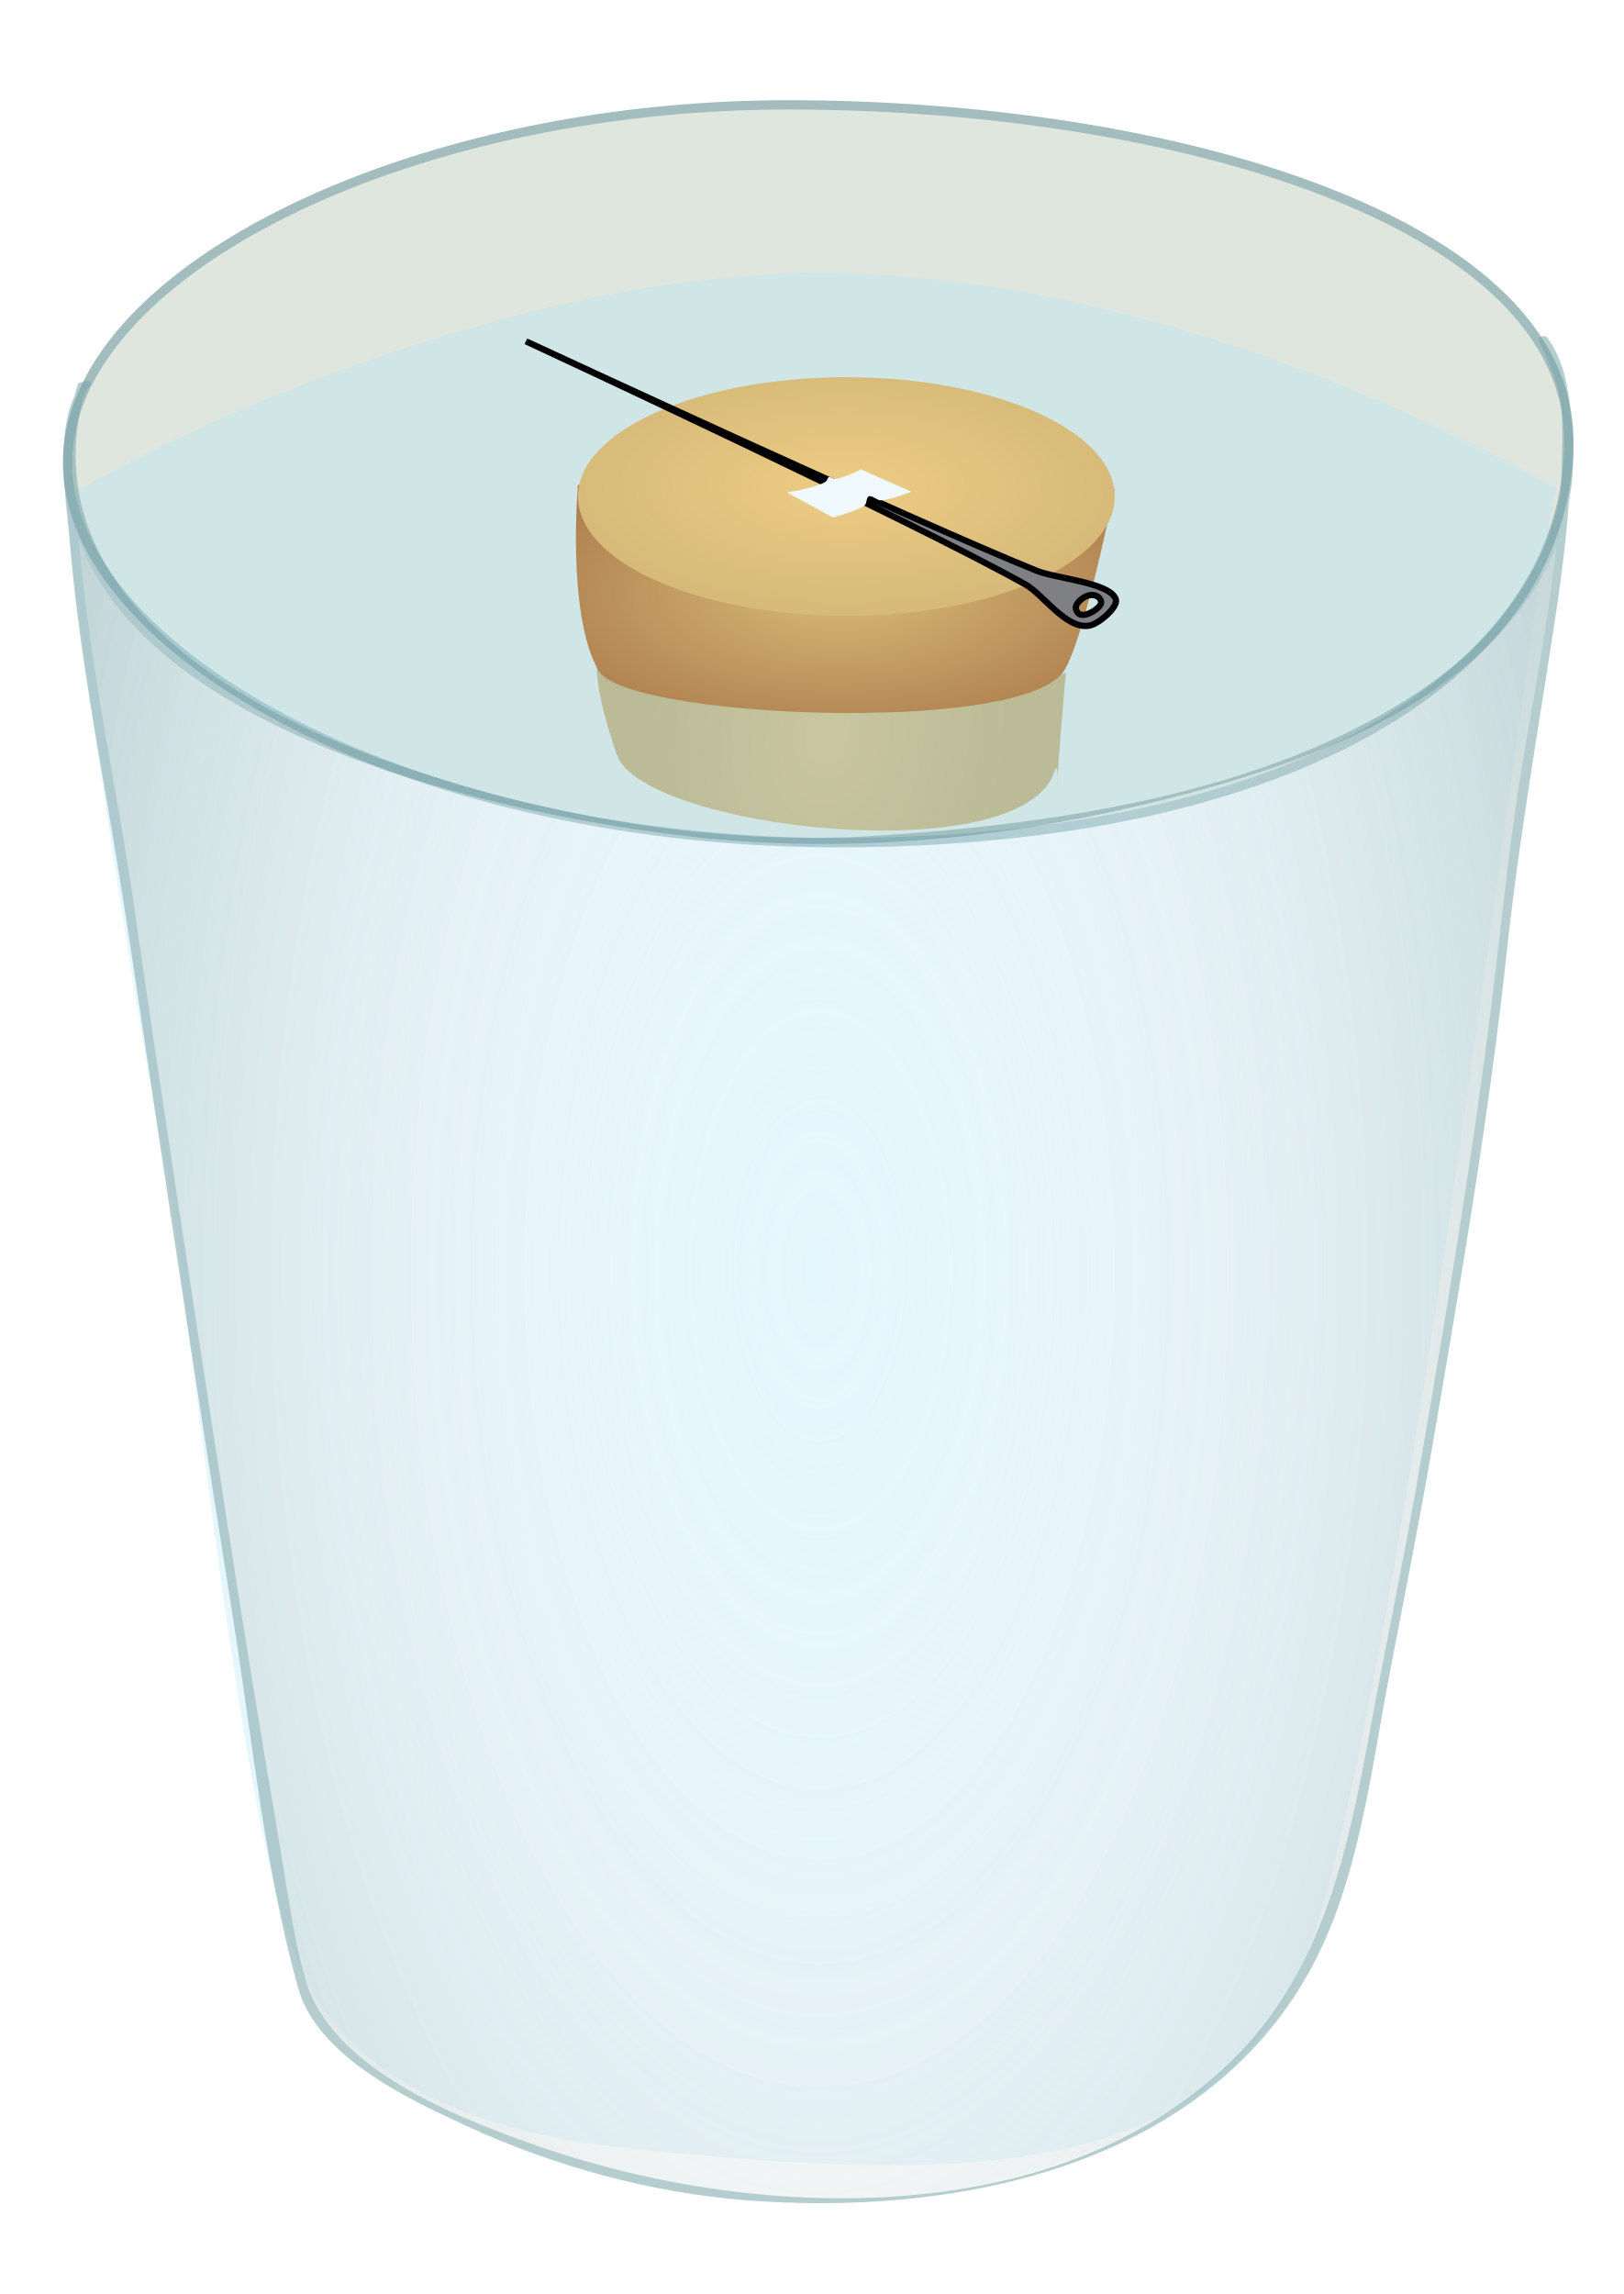
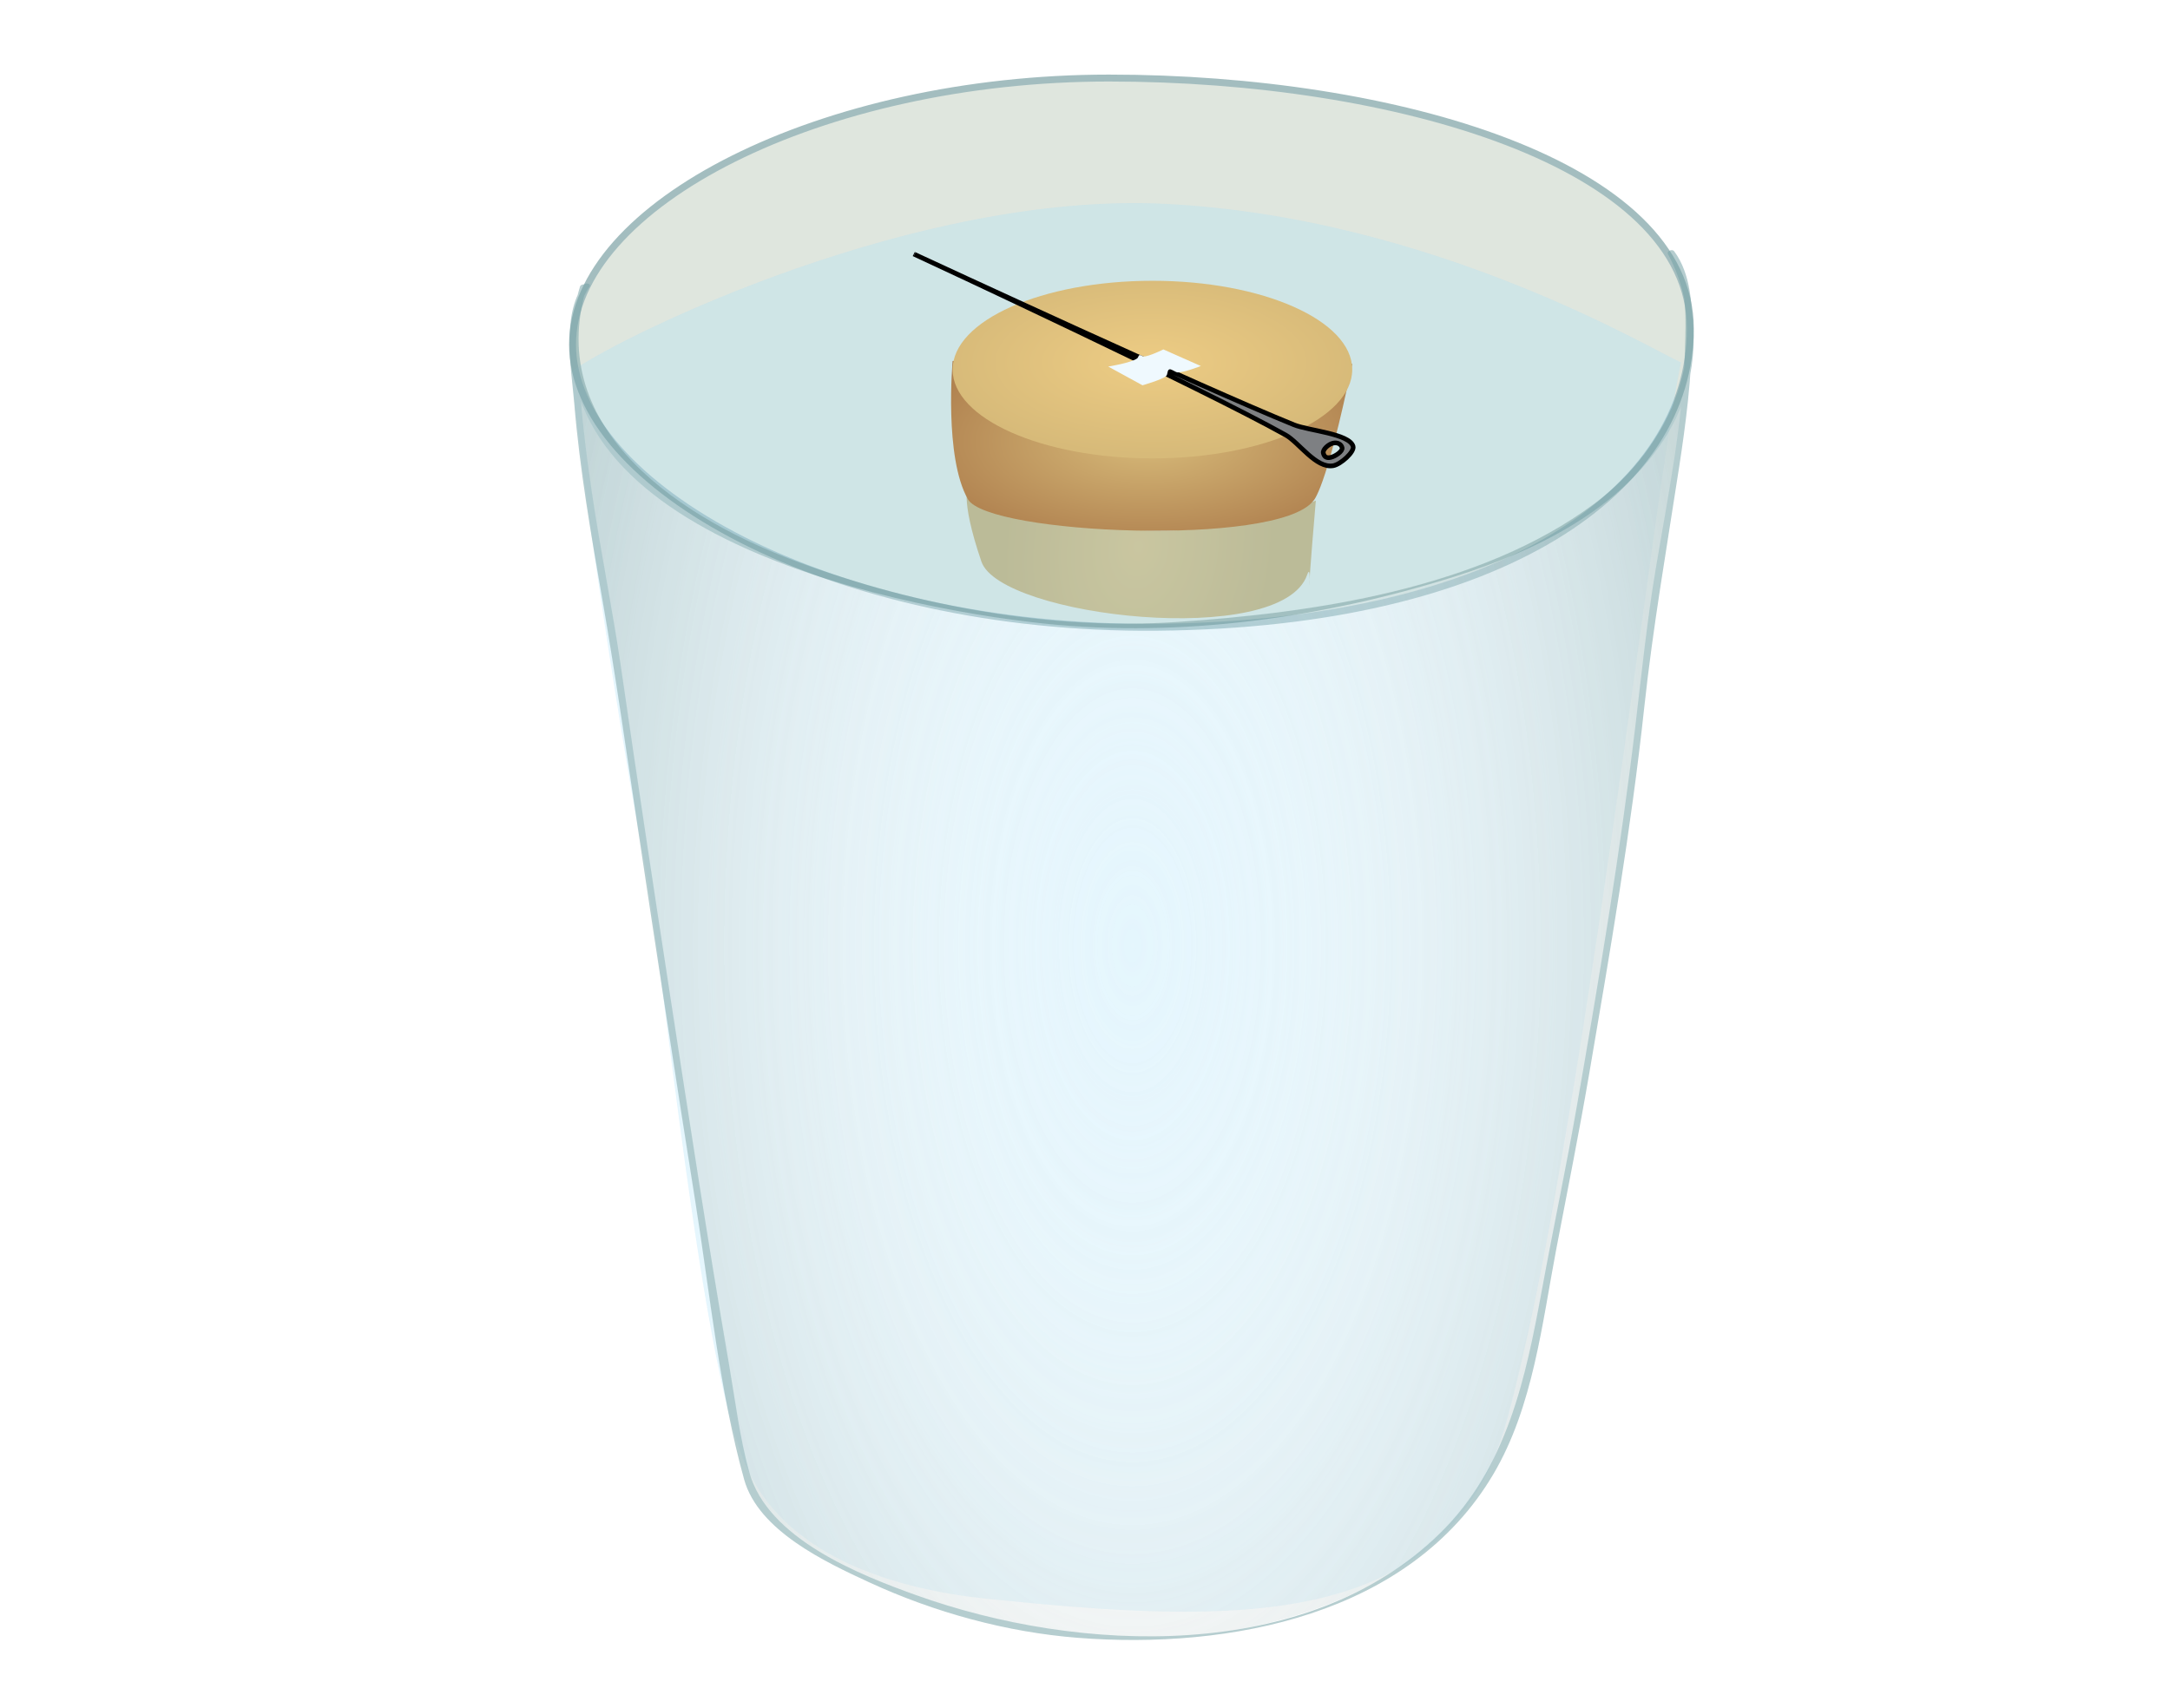
- <svg xmlns="http://www.w3.org/2000/svg" version="1.1" id="Layer_1" x="0px" y="0px" width="174.334px" height="246.333px" viewBox="0 0 174.334 246.333" enable-background="new 0 0 174.334 246.333" xml:space="preserve">
-   <path opacity="0.63" fill="#CCD7CB" stroke="#6E979A" stroke-miterlimit="10" d="M168.482,47.398  c0,23.171-26.872,42.625-76.91,43.088C44.315,90.924,7.25,69.929,7.25,49.715S43.299,11.26,84.623,11.26  C125.948,11.26,168.482,23.769,168.482,47.398z" />
-   <radialGradient id="SVGID_1_" cx="80.287" cy="29.128" r="38.732" gradientTransform="matrix(0.0622 -0.7161 0.5001 0.0178 69.3599 135.7997)" gradientUnits="userSpaceOnUse">
+ <svg xmlns="http://www.w3.org/2000/svg" version="1.1" id="Layer_1" x="0px" y="0px" width="313px" height="246.333px" viewBox="-75.333 0 313 246.333" enable-background="new -75.333 0 313 246.333" xml:space="preserve">
+   <path opacity="0.63" fill="#CCD7CB" stroke="#6E979A" stroke-miterlimit="10" enable-background="new    " d="M168.481,47.398  c0,23.171-26.871,42.625-76.91,43.088C44.315,90.924,7.25,69.929,7.25,49.715c0-20.214,36.049-38.455,77.373-38.455  C125.948,11.26,168.481,23.769,168.481,47.398z" />
+   <radialGradient id="SVGID_1_" cx="-479.42" cy="-303.259" r="38.732" gradientTransform="matrix(0.0622 -0.7161 -0.5001 -0.0178 -32.9194 -269.8862)" gradientUnits="userSpaceOnUse">
    <stop offset="0" style="stop-color:#D7BA79" />
    <stop offset="1" style="stop-color:#C3AA6E" />
  </radialGradient>
  <path fill="url(#SVGID_1_)" d="M113.211,82.922c-3.703,10.716-44.254,6.073-46.983-1.9c-3.266-9.547-1.821-11.188-1.821-11.188  s10.623,6.211,26.017,6.71c12.416,0.403,24.039-4.337,24.039-4.337C112.664,93.099,114.185,80.102,113.211,82.922z" />
  <g opacity="0.67">
    <g opacity="0.46">
-       <path fill="#A8E0F9" d="M7.444,53.347c7.809-5.377,49.537-25.699,85.249-23.938c39.157,1.931,71.245,21.658,74.438,22.856    c-3.707,17.143-14.438,113.667-25.095,152.584c-8.397,30.668-39.247,29.48-74.98,25.791c-13.099-1.355-28.182-5.865-34.284-18.07    c-6.866-12.969-12.542-74.701-15.29-88.955c-4.07-21.109-10.81-67.642-10.191-70.035" />
+       <path fill="#A8E0F9" d="M7.444,53.347c7.809-5.377,49.537-25.699,85.249-23.938c39.158,1.931,71.246,21.658,74.438,22.856    c-3.707,17.143-14.438,113.667-25.095,152.584c-8.396,30.668-39.247,29.479-74.98,25.791c-13.099-1.354-28.182-5.865-34.284-18.07    c-6.866-12.969-12.542-74.7-15.29-88.955c-4.07-21.109-10.81-67.642-10.191-70.035" />
    </g>
    <g opacity="0.81">
-       <radialGradient id="SVGID_2_" cx="88.007" cy="136.398" r="90.737" gradientTransform="matrix(1 0 0 2 0 -136.3984)" gradientUnits="userSpaceOnUse">
+       <radialGradient id="SVGID_2_" cx="88.061" cy="197.031" r="90.738" gradientTransform="matrix(1 0 0 -2 -0.0552 530.4604)" gradientUnits="userSpaceOnUse">
        <stop offset="0" style="stop-color:#FFFFFF;stop-opacity:0" />
        <stop offset="0.153" style="stop-color:#F6F7F7;stop-opacity:0.157" />
        <stop offset="0.366" style="stop-color:#E4E9E9;stop-opacity:0.376" />
        <stop offset="0.615" style="stop-color:#C7D5D6;stop-opacity:0.63" />
        <stop offset="0.888" style="stop-color:#A2BDBE;stop-opacity:0.91" />
        <stop offset="0.976" style="stop-color:#95B5B6" />
      </radialGradient>
-       <path fill="url(#SVGID_2_)" d="M9.258,41.252c-5.096,6.023,2.955,45.061,4.479,54.98c1.526,10.68,14.73,99.814,18.532,116.291    c2.78,12.046,32.301,22.671,49.085,23.435c15.258,1.526,33.568-1.525,46.539-10.681c16.783-11.442,17.547-29.754,21.362-48.065    c3.815-17.548,11.702-68.443,12.277-77.273c1.145-17.548,11.352-54.67,4.17-63.474c0,0,24.09,44.659-69.035,53.462    C65.524,92.872-2.667,77.594,8.794,41.408" />
+       <path fill="url(#SVGID_2_)" d="M9.258,41.252c-5.096,6.023,2.955,45.061,4.479,54.98c1.526,10.68,14.73,99.813,18.532,116.291    c2.78,12.046,32.301,22.671,49.085,23.435c15.258,1.526,33.568-1.524,46.54-10.681c16.782-11.442,17.547-29.754,21.361-48.065    c3.814-17.547,11.702-68.442,12.277-77.272c1.145-17.548,11.352-54.67,4.17-63.474c0,0,24.09,44.659-69.035,53.462    C65.524,92.872-2.667,77.594,8.794,41.408" />
      <g>
-         <path fill="#77A3A7" d="M8.849,41.093C5.637,45.417,7.095,53.349,7.502,58.26c0.784,9.455,2.414,18.846,4.042,28.186     c1.913,10.974,3.474,21.994,5.124,33.011c2.705,18.064,5.462,36.121,8.333,54.159c2.091,13.144,3.429,26.935,6.993,39.788     c2.06,7.429,11.763,11.956,18.073,14.871c9.344,4.317,19.79,7.191,30.06,7.994c21.842,1.708,47.911-3.222,59.939-23.603     c5.751-9.745,7.015-21.693,9.101-32.595c1.605-8.391,3.285-16.754,4.726-25.178c2.993-17.51,6.03-35.12,7.934-52.789     c1.251-11.614,3.248-23.051,5.02-34.598c0.985-6.417,1.818-12.889,1.889-19.389c0.043-3.949-0.149-8.579-2.591-11.873     c-0.278-0.375-1.133-0.033-0.881,0.438c6.954,13.005,0.346,27.813-10.647,35.993c-16.528,12.297-40.481,15.75-60.399,17.065     c-18.08,1.194-37.189-2.323-54.119-8.545C23.394,75.06,3.064,62.172,9.259,41.475c0.166-0.554-0.797-0.577-0.93-0.135     C-2.019,75.914,52.102,87.576,75.584,89.989c19.601,2.014,40.085-0.875,58.813-6.784c11.746-3.706,24.172-9.729,30.796-20.619     c3.706-6.095,4.589-13.448,3.05-20.347c-0.41-1.84-1.007-3.655-1.795-5.368c-0.533-1.158-0.957,0.086-0.505,0.822     c2.181,3.542,1.875,8.673,1.768,12.635c-0.288,10.618-2.457,21.208-4.209,31.655c-1.262,7.525-2.035,15.042-2.935,22.606     c-2.188,18.398-5.276,36.734-8.455,54.983c-1.533,8.8-3.391,17.531-5.003,26.316c-2.358,12.86-5.053,25.822-14.753,35.313     c-19.192,18.779-52.021,17.336-75.487,8.933c-8.345-2.988-21.469-8.188-24.118-17.741c-1.395-5.031-2.034-10.379-2.919-15.514     c-3.021-17.527-5.719-35.112-8.414-52.692c-2.429-15.846-4.837-31.697-7.125-47.563c-1.25-8.674-3.032-17.268-4.304-25.941     C9.124,64.78,8.404,58.842,8.136,52.879c-0.153-3.408-0.642-8.543,1.531-11.468C10.038,40.911,9.131,40.713,8.849,41.093     L8.849,41.093z" />
+         <path fill="#77A3A7" d="M8.849,41.093C5.637,45.417,7.095,53.349,7.502,58.26c0.784,9.455,2.414,18.846,4.042,28.186     c1.913,10.974,3.474,21.994,5.124,33.011c2.705,18.064,5.462,36.122,8.333,54.159c2.091,13.145,3.429,26.936,6.993,39.788     c2.06,7.429,11.763,11.956,18.073,14.871c9.344,4.317,19.79,7.19,30.06,7.994c21.843,1.708,47.911-3.222,59.938-23.603     c5.752-9.746,7.016-21.693,9.102-32.596c1.605-8.391,3.285-16.754,4.727-25.178c2.992-17.51,6.029-35.12,7.934-52.789     c1.251-11.614,3.248-23.051,5.02-34.598c0.985-6.417,1.818-12.889,1.889-19.389c0.043-3.949-0.148-8.579-2.59-11.873     c-0.278-0.375-1.133-0.033-0.881,0.438c6.953,13.005,0.346,27.813-10.647,35.993c-16.528,12.297-40.481,15.75-60.399,17.065     c-18.08,1.194-37.189-2.323-54.119-8.545C23.394,75.06,3.064,62.172,9.259,41.475c0.166-0.554-0.797-0.577-0.93-0.135     C-2.019,75.914,52.102,87.576,75.584,89.989c19.601,2.014,40.085-0.875,58.813-6.784c11.746-3.706,24.172-9.729,30.795-20.619     c3.707-6.095,4.59-13.448,3.051-20.347c-0.41-1.84-1.008-3.655-1.795-5.368c-0.533-1.158-0.957,0.086-0.506,0.822     c2.182,3.542,1.875,8.673,1.769,12.635c-0.288,10.618-2.457,21.208-4.209,31.655c-1.262,7.525-2.035,15.042-2.935,22.606     c-2.188,18.398-5.276,36.734-8.455,54.983c-1.533,8.8-3.391,17.531-5.004,26.316c-2.357,12.86-5.053,25.821-14.752,35.313     c-19.192,18.778-52.021,17.336-75.487,8.932c-8.345-2.987-21.469-8.188-24.118-17.74c-1.395-5.031-2.034-10.379-2.919-15.514     c-3.021-17.527-5.719-35.112-8.414-52.692c-2.429-15.847-4.837-31.697-7.125-47.563c-1.25-8.674-3.032-17.268-4.304-25.941     C9.124,64.78,8.404,58.842,8.136,52.879c-0.153-3.408-0.642-8.543,1.531-11.468C10.038,40.911,9.131,40.713,8.849,41.093     L8.849,41.093z" />
      </g>
    </g>
  </g>
-   <radialGradient id="SVGID_3_" cx="90.374" cy="-110.235" r="64.751" gradientTransform="matrix(0.0555 -0.3823 0.8344 0.0177 177.3461 99.9592)" gradientUnits="userSpaceOnUse">
+   <radialGradient id="SVGID_3_" cx="-679.497" cy="102.311" r="64.752" gradientTransform="matrix(0.0555 -0.3823 -0.8344 -0.0177 213.4626 -194.5018)" gradientUnits="userSpaceOnUse">
    <stop offset="0" style="stop-color:#D7BA79" />
    <stop offset="1" style="stop-color:#996037" />
  </radialGradient>
-   <path fill="url(#SVGID_3_)" d="M114.082,72.268c-5.218,6.64-46.91,4.815-49.802-0.247c-3.464-6.06-2.206-19.946-2.206-19.946  l57.637,0.414C115.889,70.977,114.082,72.268,114.082,72.268z" />
-   <radialGradient id="SVGID_4_" cx="91.12" cy="4.881" r="30.816" gradientTransform="matrix(0.9824 0 0 0.4354 1.173 50.1695)" gradientUnits="userSpaceOnUse">
+   <path fill="url(#SVGID_3_)" d="M114.082,72.268c-5.218,6.64-46.91,4.815-49.802-0.247c-3.464-6.06-2.206-19.946-2.206-19.946  l57.637,0.414C115.89,70.977,114.082,72.268,114.082,72.268z" />
+   <radialGradient id="SVGID_4_" cx="97.147" cy="15.065" r="30.816" gradientTransform="matrix(0.9824 0 0 -0.4354 -4.749 58.8538)" gradientUnits="userSpaceOnUse">
    <stop offset="0" style="stop-color:#EDCC84" />
    <stop offset="0.988" style="stop-color:#D7BA79" />
  </radialGradient>
  <ellipse fill="url(#SVGID_4_)" cx="90.892" cy="53.314" rx="28.819" ry="12.809" />
  <g>
    <path fill="#7E8083" stroke="#000000" stroke-width="0.669" stroke-miterlimit="10" d="M56.59,36.699   c-0.076-0.031-0.119-0.053-0.119-0.053S56.514,36.668,56.59,36.699z" />
-     <path fill="#7E8083" stroke="#000000" stroke-width="0.669" stroke-miterlimit="10" d="M119.836,64.386   c-0.531-1.835-6.445-2.256-8.527-3.104C97.681,55.757,59.007,37.818,56.59,36.699c2.417,1.119,41.09,19.118,53.516,26.052   c1.915,1.064,4.393,4.871,6.866,4.43C118.044,66.993,120.068,65.183,119.836,64.386z M115.541,65.361   c-0.12-0.509,0.731-1.276,1.394-1.433c0.661-0.15,1.198,0.152,1.317,0.659c0.118,0.505-0.966,1.241-1.627,1.394   C115.967,66.139,115.66,65.87,115.541,65.361z" />
+     <path fill="#7E8083" stroke="#000000" stroke-width="0.669" stroke-miterlimit="10" d="M119.836,64.386   c-0.53-1.835-6.444-2.256-8.526-3.104c-13.629-5.525-52.303-23.464-54.72-24.583c2.417,1.119,41.091,19.118,53.517,26.052   c1.914,1.064,4.393,4.871,6.865,4.43C118.044,66.993,120.067,65.183,119.836,64.386z M115.541,65.361   c-0.12-0.509,0.731-1.276,1.394-1.433c0.662-0.15,1.198,0.152,1.317,0.659c0.118,0.505-0.966,1.241-1.627,1.394   C115.967,66.139,115.66,65.87,115.541,65.361z" />
  </g>
-   <path fill="#EFF9FE" d="M84.518,52.879l4.942,2.701c0,0,2.724-0.774,3.388-1.312c0.296-0.239,0.131-0.865,0.492-0.985  c0.28-0.092,0.865,0.411,1.158,0.435c0.854,0.067,3.378-0.917,3.378-0.917l-5.405-2.393c0,0-2.105,1.035-2.838,1.022  c-0.166-0.003-0.451-0.253-0.608-0.203c-0.132,0.043-0.207,0.38-0.318,0.463C87.817,52.358,84.518,52.879,84.518,52.879z" />
+   <path fill="#EFF9FE" d="M84.518,52.879l4.942,2.701c0,0,2.725-0.774,3.389-1.312c0.295-0.239,0.131-0.865,0.491-0.985  c0.28-0.092,0.865,0.411,1.158,0.435c0.854,0.067,3.378-0.917,3.378-0.917l-5.404-2.393c0,0-2.105,1.035-2.839,1.022  c-0.166-0.003-0.45-0.253-0.608-0.203c-0.131,0.043-0.207,0.38-0.317,0.463C87.817,52.358,84.518,52.879,84.518,52.879z" />
</svg>
